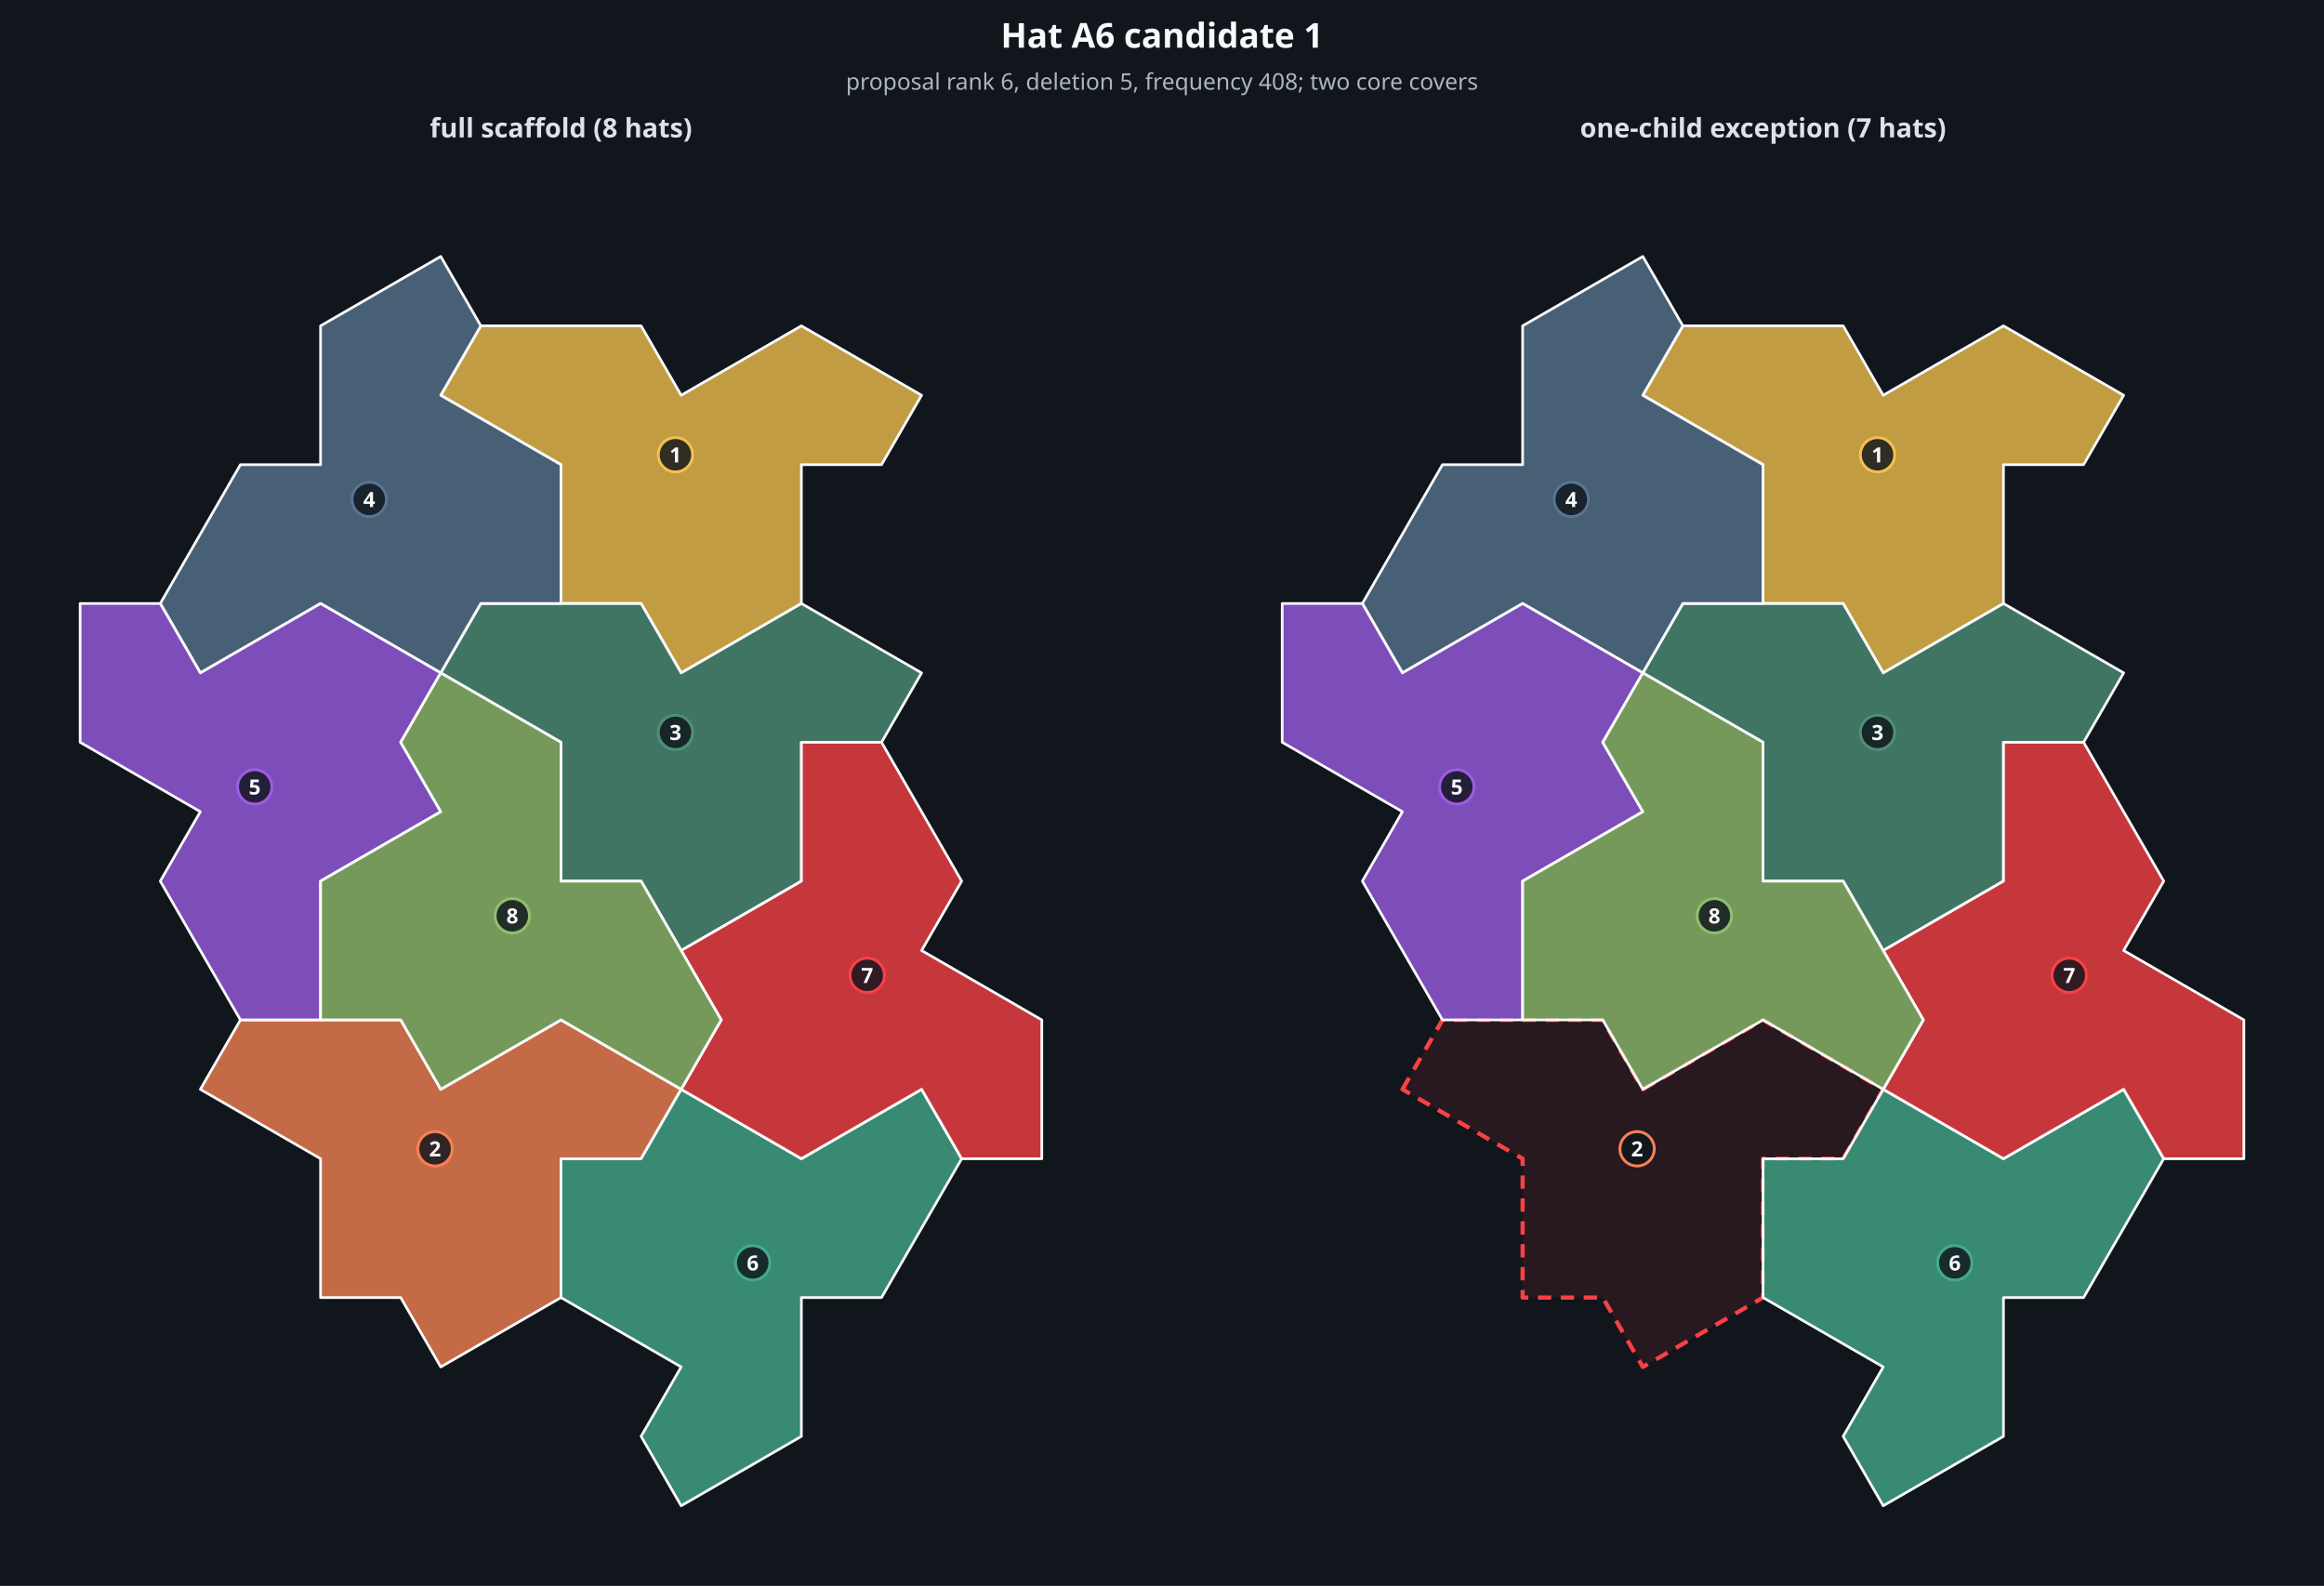
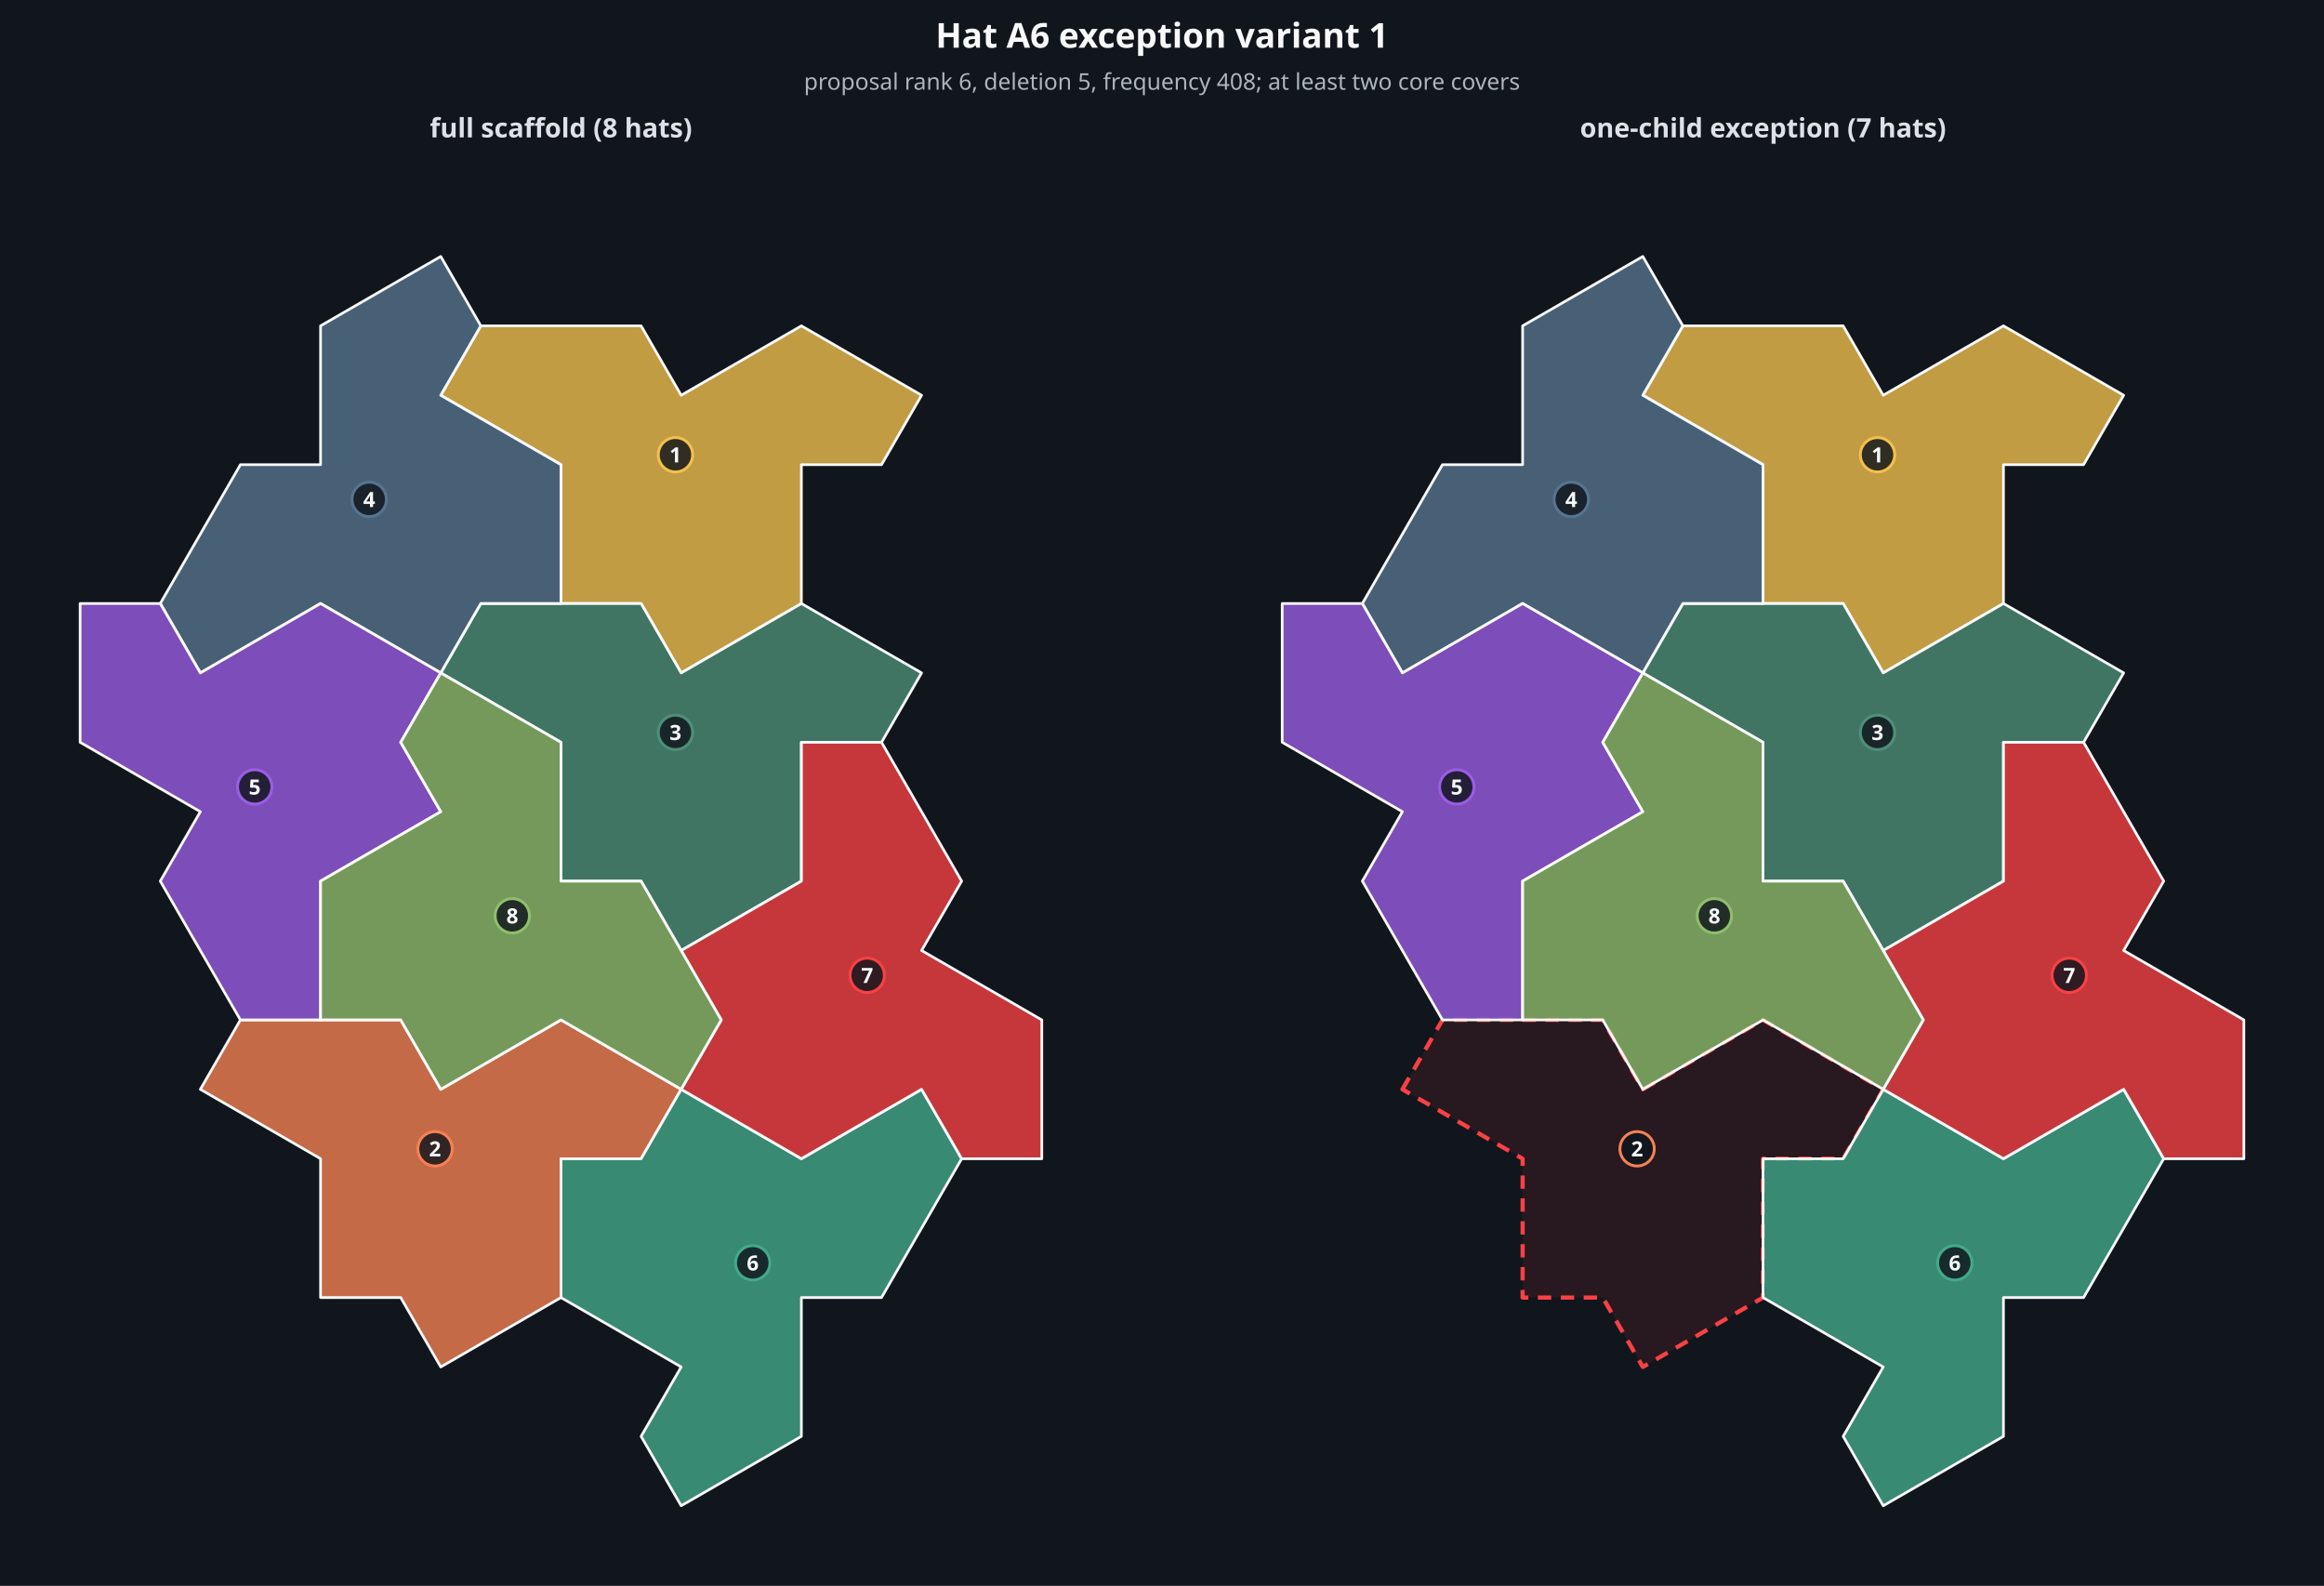
<svg xmlns="http://www.w3.org/2000/svg" viewBox="0 0 1218.0 831.1">
  <rect width="100%" height="100%" fill="#11151c" />
-   <text x="609.0" y="25" fill="#f8f9fa" font-family="sans-serif" font-size="18" font-weight="700" text-anchor="middle">Hat A6 candidate 1</text>
-   <text x="609.0" y="47" fill="#adb5bd" font-family="sans-serif" font-size="12" text-anchor="middle">proposal rank 6, deletion 5, frequency 408; two core covers</text>
+   <text x="609.0" y="25" fill="#f8f9fa" font-family="sans-serif" font-size="18" font-weight="700" text-anchor="middle">Hat A6 exception variant 1</text>
+   <text x="609.0" y="47" fill="#adb5bd" font-family="sans-serif" font-size="12" text-anchor="middle">proposal rank 6, deletion 5, frequency 408; at least two core covers</text>
  <text x="294.0" y="72" fill="#dee2e6" font-family="sans-serif" font-size="14" font-weight="600" text-anchor="middle">full scaffold (8 hats)</text>
  <polygon points="231.00,207.15 252.00,170.77 294.00,170.77 336.00,170.77 357.00,207.15 420.00,170.77 483.00,207.15 462.00,243.52 420.00,243.52 420.00,316.27 357.00,352.64 336.00,316.27 294.00,316.27 294.00,243.52" fill="#f2c14e" fill-opacity="0.78" stroke="#f8f9fa" stroke-width="1.4" stroke-linejoin="round" />
  <circle cx="354.00" cy="238.32" r="9" fill="#11151c" fill-opacity="0.82" stroke="#f2c14e" stroke-width="1.5" />
  <text x="354.00" y="242.32" fill="#f8f9fa" font-family="sans-serif" font-size="11" font-weight="700" text-anchor="middle">1</text>
  <polygon points="105.00,570.88 126.00,534.50 168.00,534.50 210.00,534.50 231.00,570.88 294.00,534.50 357.00,570.88 336.00,607.25 294.00,607.25 294.00,680.00 231.00,716.37 210.00,680.00 168.00,680.00 168.00,607.25" fill="#f78154" fill-opacity="0.78" stroke="#f8f9fa" stroke-width="1.4" stroke-linejoin="round" />
  <circle cx="228.00" cy="602.05" r="9" fill="#11151c" fill-opacity="0.82" stroke="#f78154" stroke-width="1.5" />
  <text x="228.00" y="606.05" fill="#f8f9fa" font-family="sans-serif" font-size="11" font-weight="700" text-anchor="middle">2</text>
  <polygon points="231.00,352.64 252.00,316.27 294.00,316.27 336.00,316.27 357.00,352.64 420.00,316.27 483.00,352.64 462.00,389.01 420.00,389.01 420.00,461.76 357.00,498.13 336.00,461.76 294.00,461.76 294.00,389.01" fill="#4d9078" fill-opacity="0.78" stroke="#f8f9fa" stroke-width="1.4" stroke-linejoin="round" />
  <circle cx="354.00" cy="383.82" r="9" fill="#11151c" fill-opacity="0.82" stroke="#4d9078" stroke-width="1.5" />
  <text x="354.00" y="387.82" fill="#f8f9fa" font-family="sans-serif" font-size="11" font-weight="700" text-anchor="middle">3</text>
  <polygon points="105.00,352.64 84.00,316.27 105.00,279.89 126.00,243.52 168.00,243.52 168.00,170.77 231.00,134.40 252.00,170.77 231.00,207.15 294.00,243.52 294.00,316.27 252.00,316.27 231.00,352.64 168.00,316.27" fill="#577590" fill-opacity="0.78" stroke="#f8f9fa" stroke-width="1.4" stroke-linejoin="round" />
  <circle cx="193.50" cy="261.71" r="9" fill="#11151c" fill-opacity="0.82" stroke="#577590" stroke-width="1.5" />
  <text x="193.50" y="265.71" fill="#f8f9fa" font-family="sans-serif" font-size="11" font-weight="700" text-anchor="middle">4</text>
  <polygon points="168.00,534.50 126.00,534.50 105.00,498.13 84.00,461.76 105.00,425.38 42.00,389.01 42.00,316.27 84.00,316.27 105.00,352.64 168.00,316.27 231.00,352.64 210.00,389.01 231.00,425.38 168.00,461.76" fill="#9b5de5" fill-opacity="0.78" stroke="#f8f9fa" stroke-width="1.4" stroke-linejoin="round" />
  <circle cx="133.50" cy="412.39" r="9" fill="#11151c" fill-opacity="0.82" stroke="#9b5de5" stroke-width="1.5" />
  <text x="133.50" y="416.39" fill="#f8f9fa" font-family="sans-serif" font-size="11" font-weight="700" text-anchor="middle">5</text>
  <polygon points="483.00,570.88 504.00,607.25 483.00,643.62 462.00,680.00 420.00,680.00 420.00,752.74 357.00,789.12 336.00,752.74 357.00,716.37 294.00,680.00 294.00,607.25 336.00,607.25 357.00,570.88 420.00,607.25" fill="#43aa8b" fill-opacity="0.78" stroke="#f8f9fa" stroke-width="1.4" stroke-linejoin="round" />
  <circle cx="394.50" cy="661.81" r="9" fill="#11151c" fill-opacity="0.82" stroke="#43aa8b" stroke-width="1.5" />
  <text x="394.50" y="665.81" fill="#f8f9fa" font-family="sans-serif" font-size="11" font-weight="700" text-anchor="middle">6</text>
  <polygon points="420.00,389.01 462.00,389.01 483.00,425.38 504.00,461.76 483.00,498.13 546.00,534.50 546.00,607.25 504.00,607.25 483.00,570.88 420.00,607.25 357.00,570.88 378.00,534.50 357.00,498.13 420.00,461.76" fill="#f94144" fill-opacity="0.78" stroke="#f8f9fa" stroke-width="1.4" stroke-linejoin="round" />
  <circle cx="454.50" cy="511.12" r="9" fill="#11151c" fill-opacity="0.82" stroke="#f94144" stroke-width="1.5" />
  <text x="454.50" y="515.12" fill="#f8f9fa" font-family="sans-serif" font-size="11" font-weight="700" text-anchor="middle">7</text>
  <polygon points="357.00,570.88 378.00,534.50 357.00,498.13 336.00,461.76 294.00,461.76 294.00,389.01 231.00,352.64 210.00,389.01 231.00,425.38 168.00,461.76 168.00,534.50 210.00,534.50 231.00,570.88 294.00,534.50" fill="#90be6d" fill-opacity="0.78" stroke="#f8f9fa" stroke-width="1.4" stroke-linejoin="round" />
  <circle cx="268.50" cy="479.94" r="9" fill="#11151c" fill-opacity="0.82" stroke="#90be6d" stroke-width="1.5" />
  <text x="268.50" y="483.94" fill="#f8f9fa" font-family="sans-serif" font-size="11" font-weight="700" text-anchor="middle">8</text>
  <text x="924.0" y="72" fill="#dee2e6" font-family="sans-serif" font-size="14" font-weight="600" text-anchor="middle">one-child exception (7 hats)</text>
  <polygon points="861.00,207.15 882.00,170.77 924.00,170.77 966.00,170.77 987.00,207.15 1050.00,170.77 1113.00,207.15 1092.00,243.52 1050.00,243.52 1050.00,316.27 987.00,352.64 966.00,316.27 924.00,316.27 924.00,243.52" fill="#f2c14e" fill-opacity="0.78" stroke="#f8f9fa" stroke-width="1.4" stroke-linejoin="round" />
  <circle cx="984.00" cy="238.32" r="9" fill="#11151c" fill-opacity="0.82" stroke="#f2c14e" stroke-width="1.5" />
  <text x="984.00" y="242.32" fill="#f8f9fa" font-family="sans-serif" font-size="11" font-weight="700" text-anchor="middle">1</text>
  <polygon points="735.00,570.88 756.00,534.50 798.00,534.50 840.00,534.50 861.00,570.88 924.00,534.50 987.00,570.88 966.00,607.25 924.00,607.25 924.00,680.00 861.00,716.37 840.00,680.00 798.00,680.00 798.00,607.25" fill="#f94144" fill-opacity="0.10" stroke="#f94144" stroke-width="2.2" stroke-dasharray="7 5" stroke-linejoin="round" />
  <circle cx="858.00" cy="602.05" r="9" fill="#11151c" fill-opacity="0.82" stroke="#f78154" stroke-width="1.5" />
  <text x="858.00" y="606.05" fill="#f8f9fa" font-family="sans-serif" font-size="11" font-weight="700" text-anchor="middle">2</text>
  <polygon points="861.00,352.64 882.00,316.27 924.00,316.27 966.00,316.27 987.00,352.64 1050.00,316.27 1113.00,352.64 1092.00,389.01 1050.00,389.01 1050.00,461.76 987.00,498.13 966.00,461.76 924.00,461.76 924.00,389.01" fill="#4d9078" fill-opacity="0.78" stroke="#f8f9fa" stroke-width="1.4" stroke-linejoin="round" />
  <circle cx="984.00" cy="383.82" r="9" fill="#11151c" fill-opacity="0.82" stroke="#4d9078" stroke-width="1.5" />
  <text x="984.00" y="387.82" fill="#f8f9fa" font-family="sans-serif" font-size="11" font-weight="700" text-anchor="middle">3</text>
  <polygon points="735.00,352.64 714.00,316.27 735.00,279.89 756.00,243.52 798.00,243.52 798.00,170.77 861.00,134.40 882.00,170.77 861.00,207.15 924.00,243.52 924.00,316.27 882.00,316.27 861.00,352.64 798.00,316.27" fill="#577590" fill-opacity="0.78" stroke="#f8f9fa" stroke-width="1.4" stroke-linejoin="round" />
  <circle cx="823.50" cy="261.71" r="9" fill="#11151c" fill-opacity="0.82" stroke="#577590" stroke-width="1.5" />
  <text x="823.50" y="265.71" fill="#f8f9fa" font-family="sans-serif" font-size="11" font-weight="700" text-anchor="middle">4</text>
  <polygon points="798.00,534.50 756.00,534.50 735.00,498.13 714.00,461.76 735.00,425.38 672.00,389.01 672.00,316.27 714.00,316.27 735.00,352.64 798.00,316.27 861.00,352.64 840.00,389.01 861.00,425.38 798.00,461.76" fill="#9b5de5" fill-opacity="0.78" stroke="#f8f9fa" stroke-width="1.4" stroke-linejoin="round" />
  <circle cx="763.50" cy="412.39" r="9" fill="#11151c" fill-opacity="0.82" stroke="#9b5de5" stroke-width="1.5" />
  <text x="763.50" y="416.39" fill="#f8f9fa" font-family="sans-serif" font-size="11" font-weight="700" text-anchor="middle">5</text>
  <polygon points="1113.00,570.88 1134.00,607.25 1113.00,643.62 1092.00,680.00 1050.00,680.00 1050.00,752.74 987.00,789.12 966.00,752.74 987.00,716.37 924.00,680.00 924.00,607.25 966.00,607.25 987.00,570.88 1050.00,607.25" fill="#43aa8b" fill-opacity="0.78" stroke="#f8f9fa" stroke-width="1.4" stroke-linejoin="round" />
  <circle cx="1024.50" cy="661.81" r="9" fill="#11151c" fill-opacity="0.82" stroke="#43aa8b" stroke-width="1.5" />
  <text x="1024.50" y="665.81" fill="#f8f9fa" font-family="sans-serif" font-size="11" font-weight="700" text-anchor="middle">6</text>
  <polygon points="1050.00,389.01 1092.00,389.01 1113.00,425.38 1134.00,461.76 1113.00,498.13 1176.00,534.50 1176.00,607.25 1134.00,607.25 1113.00,570.88 1050.00,607.25 987.00,570.88 1008.00,534.50 987.00,498.13 1050.00,461.76" fill="#f94144" fill-opacity="0.78" stroke="#f8f9fa" stroke-width="1.4" stroke-linejoin="round" />
  <circle cx="1084.50" cy="511.12" r="9" fill="#11151c" fill-opacity="0.82" stroke="#f94144" stroke-width="1.5" />
  <text x="1084.50" y="515.12" fill="#f8f9fa" font-family="sans-serif" font-size="11" font-weight="700" text-anchor="middle">7</text>
  <polygon points="987.00,570.88 1008.00,534.50 987.00,498.13 966.00,461.76 924.00,461.76 924.00,389.01 861.00,352.64 840.00,389.01 861.00,425.38 798.00,461.76 798.00,534.50 840.00,534.50 861.00,570.88 924.00,534.50" fill="#90be6d" fill-opacity="0.78" stroke="#f8f9fa" stroke-width="1.4" stroke-linejoin="round" />
  <circle cx="898.50" cy="479.94" r="9" fill="#11151c" fill-opacity="0.82" stroke="#90be6d" stroke-width="1.5" />
  <text x="898.50" y="483.94" fill="#f8f9fa" font-family="sans-serif" font-size="11" font-weight="700" text-anchor="middle">8</text>
</svg>
